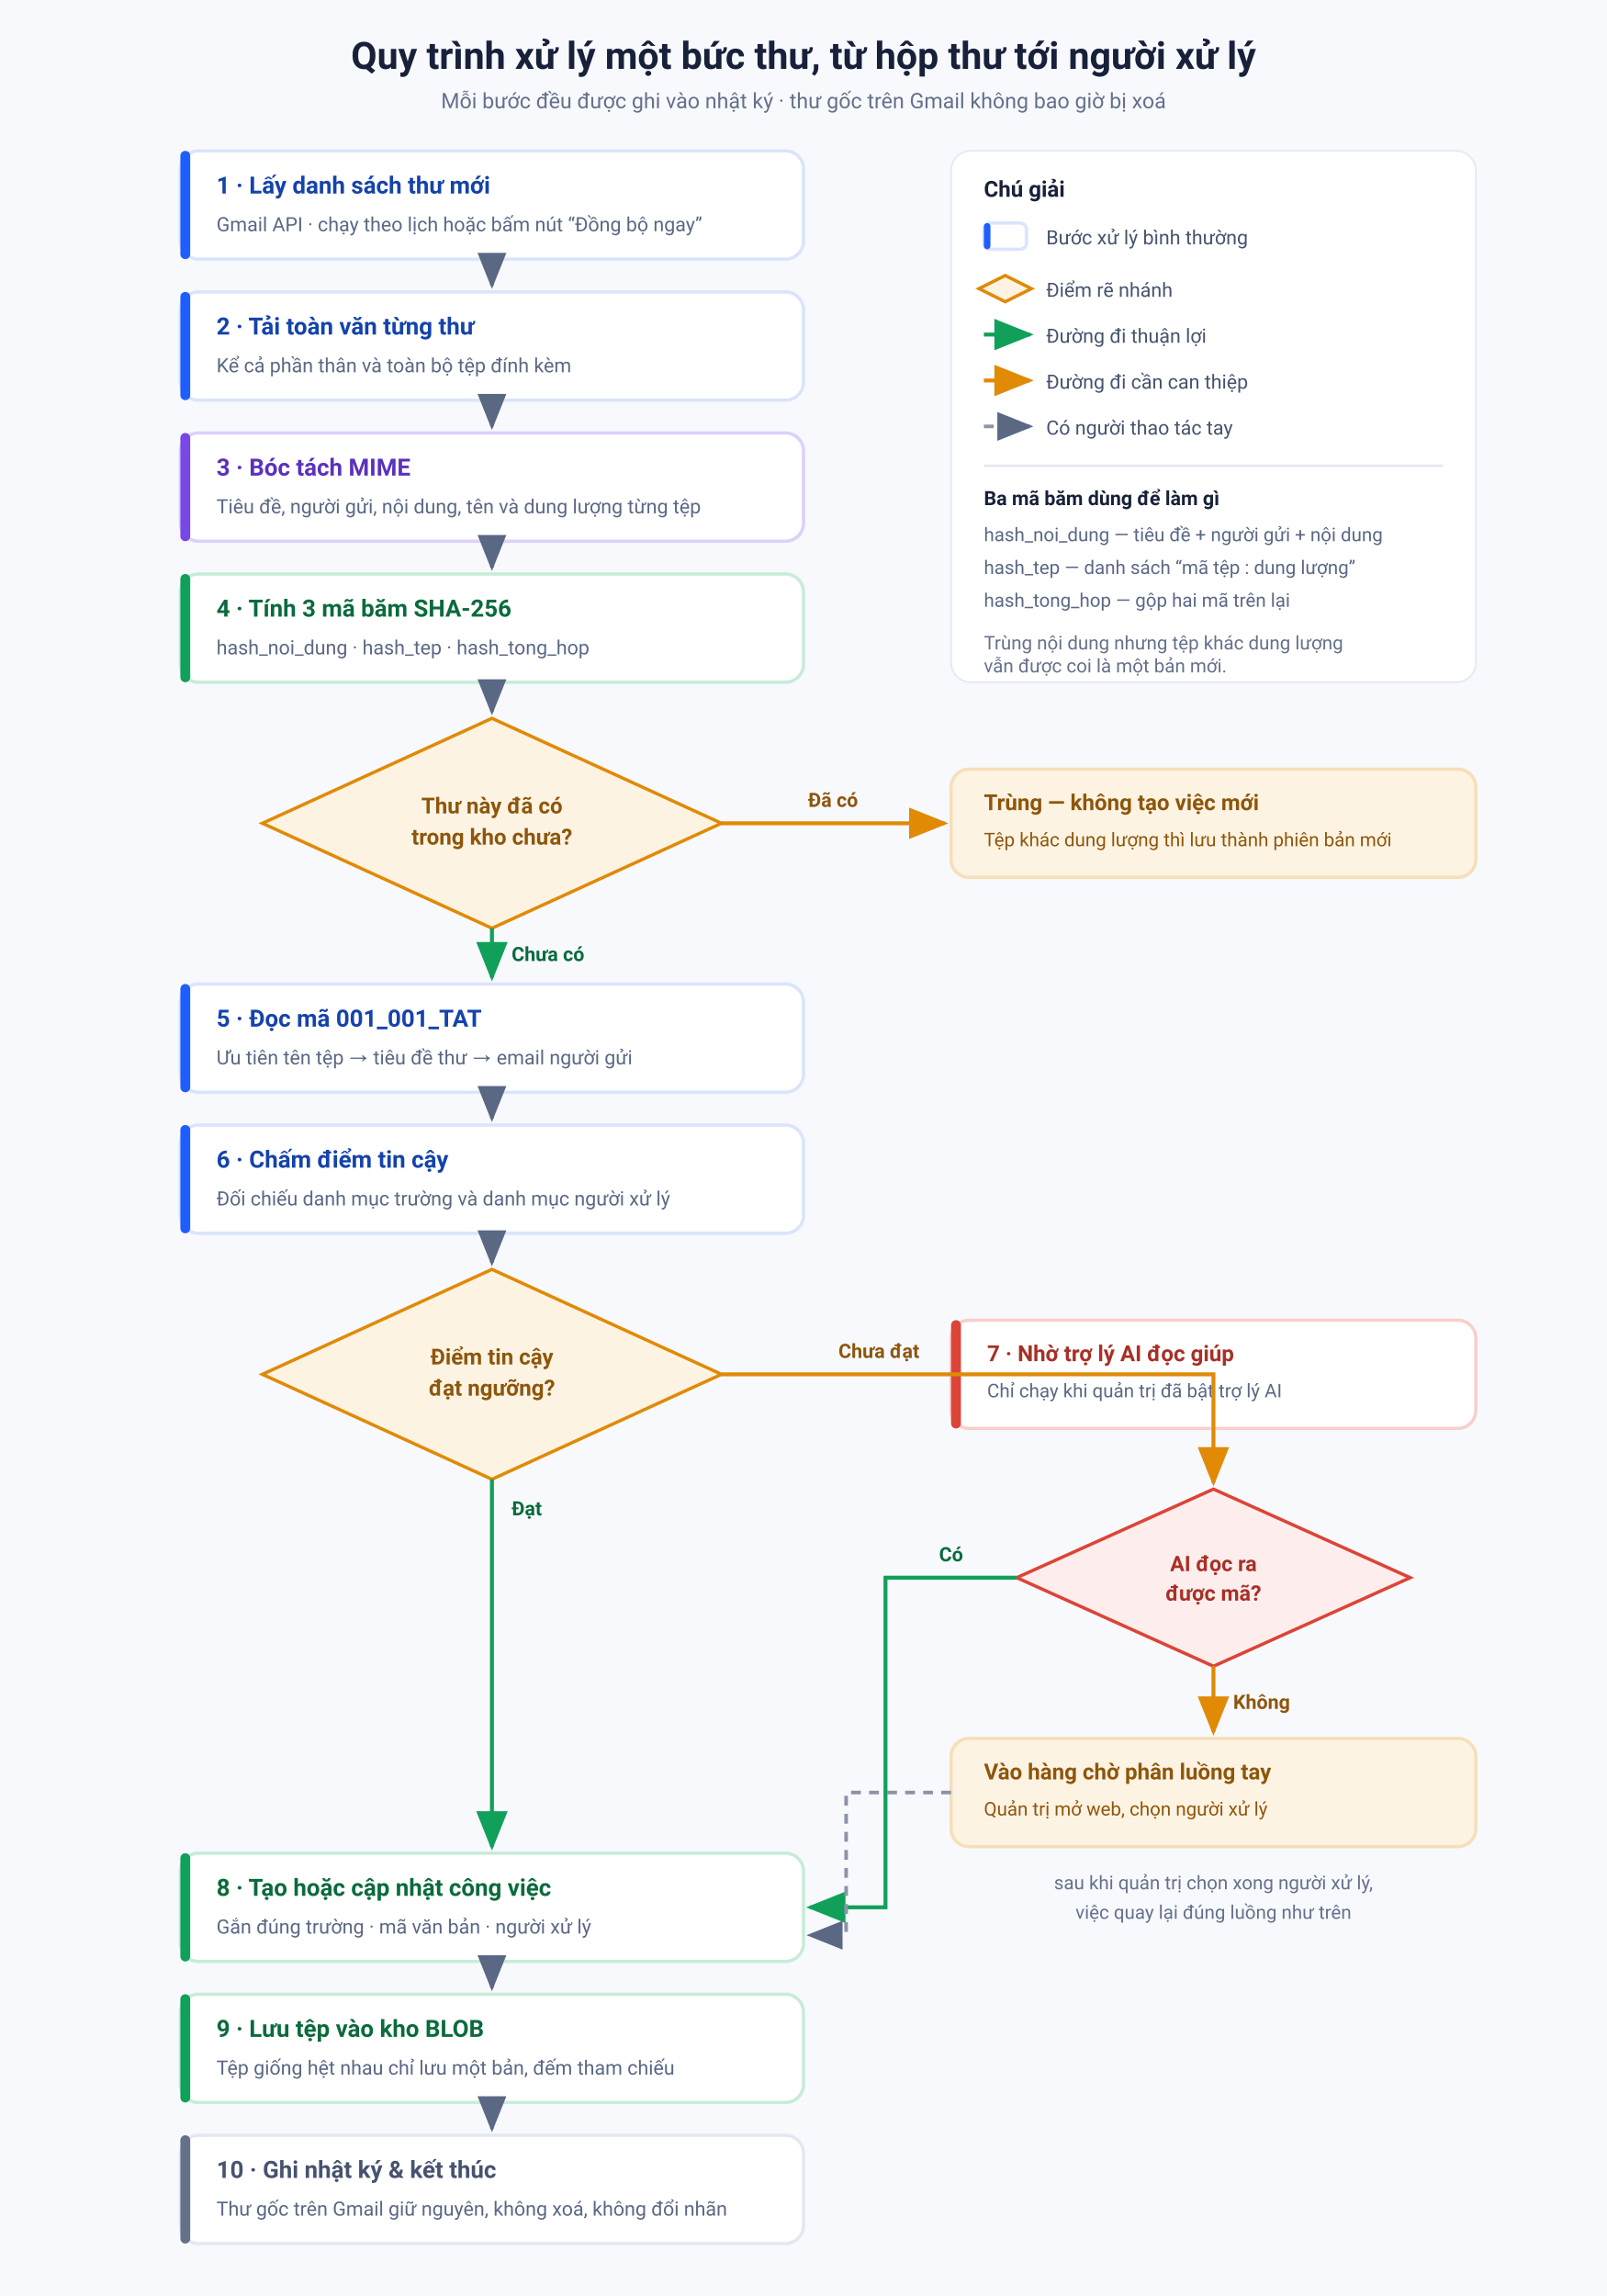
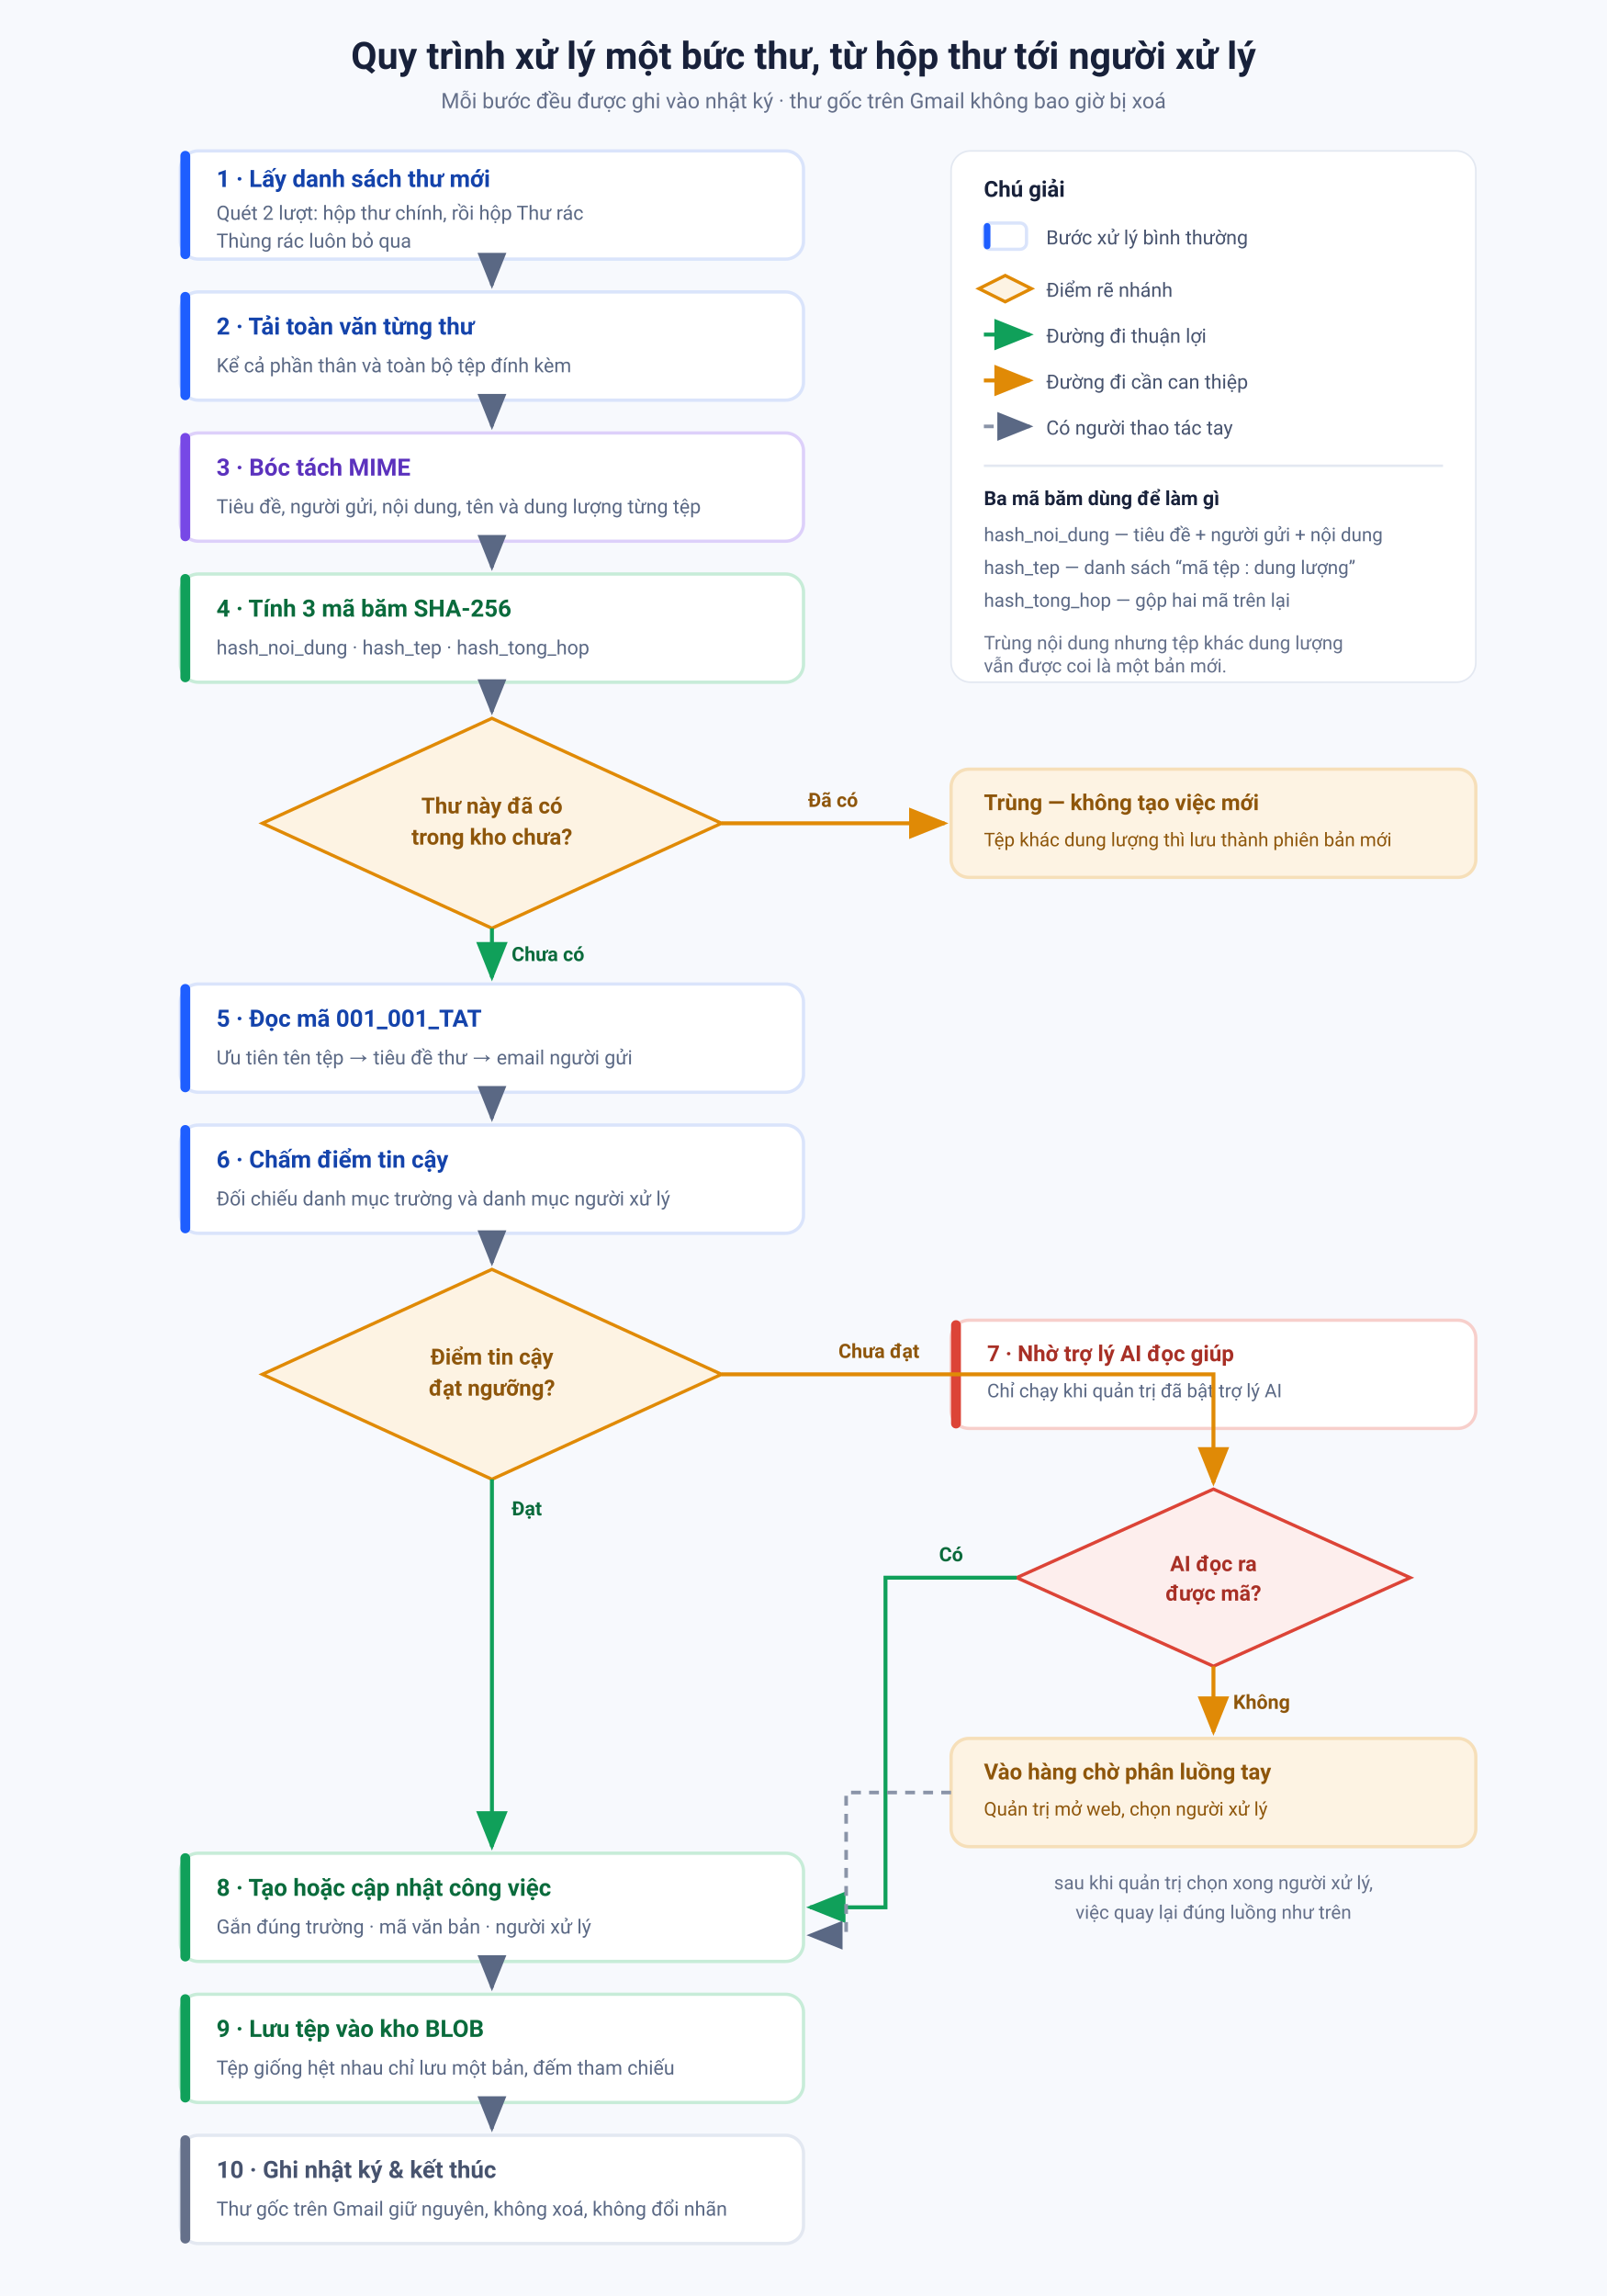
<svg xmlns="http://www.w3.org/2000/svg" viewBox="0 0 980 1400" width="980" height="1400" font-family="Segoe UI, Roboto, Helvetica, Arial, sans-serif">
  <defs>
    <marker id="a" markerWidth="10" markerHeight="8" refX="9" refY="4" orient="auto">
      <path d="M0,0 L10,4 L0,8 z" fill="#5a6884" />
    </marker>
    <marker id="ax" markerWidth="10" markerHeight="8" refX="9" refY="4" orient="auto">
      <path d="M0,0 L10,4 L0,8 z" fill="#e08a06" />
    </marker>
    <marker id="al" markerWidth="10" markerHeight="8" refX="9" refY="4" orient="auto">
      <path d="M0,0 L10,4 L0,8 z" fill="#10a05a" />
    </marker>
  </defs>
  <rect x="0" y="0" width="980" height="1400" fill="#f7f9fd" />
  <text x="490" y="42" text-anchor="middle" font-size="23" font-weight="700" fill="#18213a">Quy trình xử lý một bức thư, từ hộp thư tới người xử lý</text>
  <text x="490" y="66" text-anchor="middle" font-size="13" fill="#65708a">Mỗi bước đều được ghi vào nhật ký · thư gốc trên Gmail không bao giờ bị xoá</text>
  <rect x="110" y="92" width="380" height="66" rx="11" fill="#ffffff" stroke="#dae4fb" stroke-width="2" />
  <rect x="110" y="92" width="6" height="66" rx="3" fill="#1e5eff" />
-   <text x="132" y="118" font-size="14.5" font-weight="700" fill="#1443ab">1 · Lấy danh sách thư mới</text>
-   <text x="132" y="141" font-size="12" fill="#5a6884">Gmail API · chạy theo lịch hoặc bấm nút “Đồng bộ ngay”</text>
+   <text x="132" y="114" font-size="14.5" font-weight="700" fill="#1443ab">1 · Lấy danh sách thư mới</text>
+   <text x="132" y="134" font-size="12" fill="#5a6884">Quét 2 lượt: hộp thư chính, rồi hộp Thư rác</text>
+   <text x="132" y="151" font-size="12" fill="#5a6884">Thùng rác luôn bỏ qua</text>
  <rect x="110" y="178" width="380" height="66" rx="11" fill="#ffffff" stroke="#dae4fb" stroke-width="2" />
  <rect x="110" y="178" width="6" height="66" rx="3" fill="#1e5eff" />
  <text x="132" y="204" font-size="14.5" font-weight="700" fill="#1443ab">2 · Tải toàn văn từng thư</text>
  <text x="132" y="227" font-size="12" fill="#5a6884">Kể cả phần thân và toàn bộ tệp đính kèm</text>
  <rect x="110" y="264" width="380" height="66" rx="11" fill="#ffffff" stroke="#ddd0fa" stroke-width="2" />
  <rect x="110" y="264" width="6" height="66" rx="3" fill="#7748e6" />
  <text x="132" y="290" font-size="14.5" font-weight="700" fill="#5b32bd">3 · Bóc tách MIME</text>
  <text x="132" y="313" font-size="12" fill="#5a6884">Tiêu đề, người gửi, nội dung, tên và dung lượng từng tệp</text>
  <rect x="110" y="350" width="380" height="66" rx="11" fill="#ffffff" stroke="#c7ecd8" stroke-width="2" />
  <rect x="110" y="350" width="6" height="66" rx="3" fill="#10a05a" />
  <text x="132" y="376" font-size="14.5" font-weight="700" fill="#0a6b3c">4 · Tính 3 mã băm SHA-256</text>
  <text x="132" y="399" font-size="12" fill="#5a6884">hash_noi_dung · hash_tep · hash_tong_hop</text>
  <path d="M300,438 L440,502 L300,566 L160,502 z" fill="#fdf3e3" stroke="#e08a06" stroke-width="2" />
  <text x="300" y="496" text-anchor="middle" font-size="13.5" font-weight="700" fill="#8e560b">Thư này đã có</text>
  <text x="300" y="515" text-anchor="middle" font-size="13.5" font-weight="700" fill="#8e560b">trong kho chưa?</text>
  <rect x="580" y="469" width="320" height="66" rx="11" fill="#fdf3e3" stroke="#f6dfb9" stroke-width="2" />
  <text x="600" y="494" font-size="13.5" font-weight="700" fill="#8e560b">Trùng — không tạo việc mới</text>
  <text x="600" y="516" font-size="11.5" fill="#8e560b">Tệp khác dung lượng thì lưu thành phiên bản mới</text>
  <rect x="110" y="600" width="380" height="66" rx="11" fill="#ffffff" stroke="#dae4fb" stroke-width="2" />
  <rect x="110" y="600" width="6" height="66" rx="3" fill="#1e5eff" />
  <text x="132" y="626" font-size="14.5" font-weight="700" fill="#1443ab">5 · Đọc mã 001_001_TAT</text>
  <text x="132" y="649" font-size="12" fill="#5a6884">Ưu tiên tên tệp → tiêu đề thư → email người gửi</text>
  <rect x="110" y="686" width="380" height="66" rx="11" fill="#ffffff" stroke="#dae4fb" stroke-width="2" />
  <rect x="110" y="686" width="6" height="66" rx="3" fill="#1e5eff" />
  <text x="132" y="712" font-size="14.5" font-weight="700" fill="#1443ab">6 · Chấm điểm tin cậy</text>
  <text x="132" y="735" font-size="12" fill="#5a6884">Đối chiếu danh mục trường và danh mục người xử lý</text>
  <path d="M300,774 L440,838 L300,902 L160,838 z" fill="#fdf3e3" stroke="#e08a06" stroke-width="2" />
  <text x="300" y="832" text-anchor="middle" font-size="13.5" font-weight="700" fill="#8e560b">Điểm tin cậy</text>
  <text x="300" y="851" text-anchor="middle" font-size="13.5" font-weight="700" fill="#8e560b">đạt ngưỡng?</text>
  <rect x="580" y="805" width="320" height="66" rx="11" fill="#ffffff" stroke="#f7cfcb" stroke-width="2" />
  <rect x="580" y="805" width="6" height="66" rx="3" fill="#dc4437" />
  <text x="602" y="830" font-size="13.5" font-weight="700" fill="#a83026">7 · Nhờ trợ lý AI đọc giúp</text>
  <text x="602" y="852" font-size="11.5" fill="#5a6884">Chỉ chạy khi quản trị đã bật trợ lý AI</text>
  <path d="M740,908 L860,962 L740,1016 L620,962 z" fill="#fdeeed" stroke="#dc4437" stroke-width="2" />
  <text x="740" y="958" text-anchor="middle" font-size="13" font-weight="700" fill="#a83026">AI đọc ra</text>
  <text x="740" y="976" text-anchor="middle" font-size="13" font-weight="700" fill="#a83026">được mã?</text>
  <rect x="580" y="1060" width="320" height="66" rx="11" fill="#fdf3e3" stroke="#f6dfb9" stroke-width="2" />
  <text x="600" y="1085" font-size="13.5" font-weight="700" fill="#8e560b">Vào hàng chờ phân luồng tay</text>
  <text x="600" y="1107" font-size="11.5" fill="#8e560b">Quản trị mở web, chọn người xử lý</text>
  <rect x="110" y="1130" width="380" height="66" rx="11" fill="#ffffff" stroke="#c7ecd8" stroke-width="2" />
  <rect x="110" y="1130" width="6" height="66" rx="3" fill="#10a05a" />
  <text x="132" y="1156" font-size="14.5" font-weight="700" fill="#0a6b3c">8 · Tạo hoặc cập nhật công việc</text>
  <text x="132" y="1179" font-size="12" fill="#5a6884">Gắn đúng trường · mã văn bản · người xử lý</text>
  <rect x="110" y="1216" width="380" height="66" rx="11" fill="#ffffff" stroke="#c7ecd8" stroke-width="2" />
  <rect x="110" y="1216" width="6" height="66" rx="3" fill="#10a05a" />
  <text x="132" y="1242" font-size="14.5" font-weight="700" fill="#0a6b3c">9 · Lưu tệp vào kho BLOB</text>
  <text x="132" y="1265" font-size="12" fill="#5a6884">Tệp giống hệt nhau chỉ lưu một bản, đếm tham chiếu</text>
  <rect x="110" y="1302" width="380" height="66" rx="11" fill="#ffffff" stroke="#e3e8f1" stroke-width="2" />
  <rect x="110" y="1302" width="6" height="66" rx="3" fill="#65708a" />
  <text x="132" y="1328" font-size="14.5" font-weight="700" fill="#47536e">10 · Ghi nhật ký &amp; kết thúc</text>
  <text x="132" y="1351" font-size="12" fill="#5a6884">Thư gốc trên Gmail giữ nguyên, không xoá, không đổi nhãn</text>
  <path d="M300,158 L300,174" stroke="#5a6884" stroke-width="2.2" marker-end="url(#a)" />
  <path d="M300,244 L300,260" stroke="#5a6884" stroke-width="2.2" marker-end="url(#a)" />
  <path d="M300,330 L300,346" stroke="#5a6884" stroke-width="2.2" marker-end="url(#a)" />
  <path d="M300,416 L300,434" stroke="#5a6884" stroke-width="2.2" marker-end="url(#a)" />
  <path d="M300,566 L300,596" stroke="#10a05a" stroke-width="2.4" marker-end="url(#al)" />
  <text x="312" y="586" font-size="12" font-weight="700" fill="#0a6b3c">Chưa có</text>
  <path d="M300,666 L300,682" stroke="#5a6884" stroke-width="2.2" marker-end="url(#a)" />
  <path d="M300,752 L300,770" stroke="#5a6884" stroke-width="2.2" marker-end="url(#a)" />
  <path d="M300,902 L300,1126" stroke="#10a05a" stroke-width="2.4" marker-end="url(#al)" />
  <text x="312" y="924" font-size="12" font-weight="700" fill="#0a6b3c">Đạt</text>
  <path d="M300,1196 L300,1212" stroke="#5a6884" stroke-width="2.2" marker-end="url(#a)" />
  <path d="M300,1282 L300,1298" stroke="#5a6884" stroke-width="2.2" marker-end="url(#a)" />
  <path d="M440,502 L576,502" stroke="#e08a06" stroke-width="2.4" marker-end="url(#ax)" />
  <text x="508" y="492" text-anchor="middle" font-size="12" font-weight="700" fill="#8e560b">Đã có</text>
  <path d="M440,838 L740,838 L740,904" stroke="#e08a06" stroke-width="2.4" fill="none" marker-end="url(#ax)" />
  <text x="536" y="828" text-anchor="middle" font-size="12" font-weight="700" fill="#8e560b">Chưa đạt</text>
  <path d="M740,1016 L740,1056" stroke="#e08a06" stroke-width="2.4" marker-end="url(#ax)" />
  <text x="752" y="1042" font-size="12" font-weight="700" fill="#8e560b">Không</text>
  <path d="M620,962 L540,962 L540,1163 L494,1163" stroke="#10a05a" stroke-width="2.4" fill="none" marker-end="url(#al)" />
  <text x="580" y="952" text-anchor="middle" font-size="12" font-weight="700" fill="#0a6b3c">Có</text>
  <path d="M580,1093 L516,1093 L516,1180 L494,1180" stroke="#8a94a8" stroke-width="2.2" fill="none" stroke-dasharray="6 5" marker-end="url(#a)" />
  <text x="740" y="1152" text-anchor="middle" font-size="11.5" fill="#65708a">sau khi quản trị chọn xong người xử lý,</text>
  <text x="740" y="1170" text-anchor="middle" font-size="11.5" fill="#65708a">việc quay lại đúng luồng như trên</text>
  <rect x="580" y="92" width="320" height="324" rx="12" fill="#ffffff" stroke="#e3e8f1" />
  <text x="600" y="120" font-size="13.5" font-weight="700" fill="#18213a">Chú giải</text>
  <rect x="600" y="136" width="26" height="16" rx="4" fill="#ffffff" stroke="#dae4fb" stroke-width="2" />
  <rect x="600" y="136" width="4" height="16" rx="2" fill="#1e5eff" />
  <text x="638" y="149" font-size="12" fill="#47536e">Bước xử lý bình thường</text>
  <path d="M613,168 L629,176 L613,184 L597,176 z" fill="#fdf3e3" stroke="#e08a06" stroke-width="2" />
  <text x="638" y="181" font-size="12" fill="#47536e">Điểm rẽ nhánh</text>
  <path d="M600,204 L628,204" stroke="#10a05a" stroke-width="2.4" marker-end="url(#al)" />
  <text x="638" y="209" font-size="12" fill="#47536e">Đường đi thuận lợi</text>
  <path d="M600,232 L628,232" stroke="#e08a06" stroke-width="2.4" marker-end="url(#ax)" />
  <text x="638" y="237" font-size="12" fill="#47536e">Đường đi cần can thiệp</text>
  <path d="M600,260 L628,260" stroke="#8a94a8" stroke-width="2.2" stroke-dasharray="6 5" marker-end="url(#a)" />
  <text x="638" y="265" font-size="12" fill="#47536e">Có người thao tác tay</text>
  <line x1="600" y1="284" x2="880" y2="284" stroke="#e3e8f1" stroke-width="1.5" />
  <text x="600" y="308" font-size="12" font-weight="700" fill="#18213a">Ba mã băm dùng để làm gì</text>
  <text x="600" y="330" font-size="11.5" fill="#5a6884">hash_noi_dung — tiêu đề + người gửi + nội dung</text>
  <text x="600" y="350" font-size="11.5" fill="#5a6884">hash_tep — danh sách “mã tệp : dung lượng”</text>
  <text x="600" y="370" font-size="11.5" fill="#5a6884">hash_tong_hop — gộp hai mã trên lại</text>
  <text x="600" y="396" font-size="11.5" fill="#65708a">Trùng nội dung nhưng tệp khác dung lượng</text>
  <text x="600" y="410" font-size="11.5" fill="#65708a">vẫn được coi là một bản mới.</text>
</svg>
